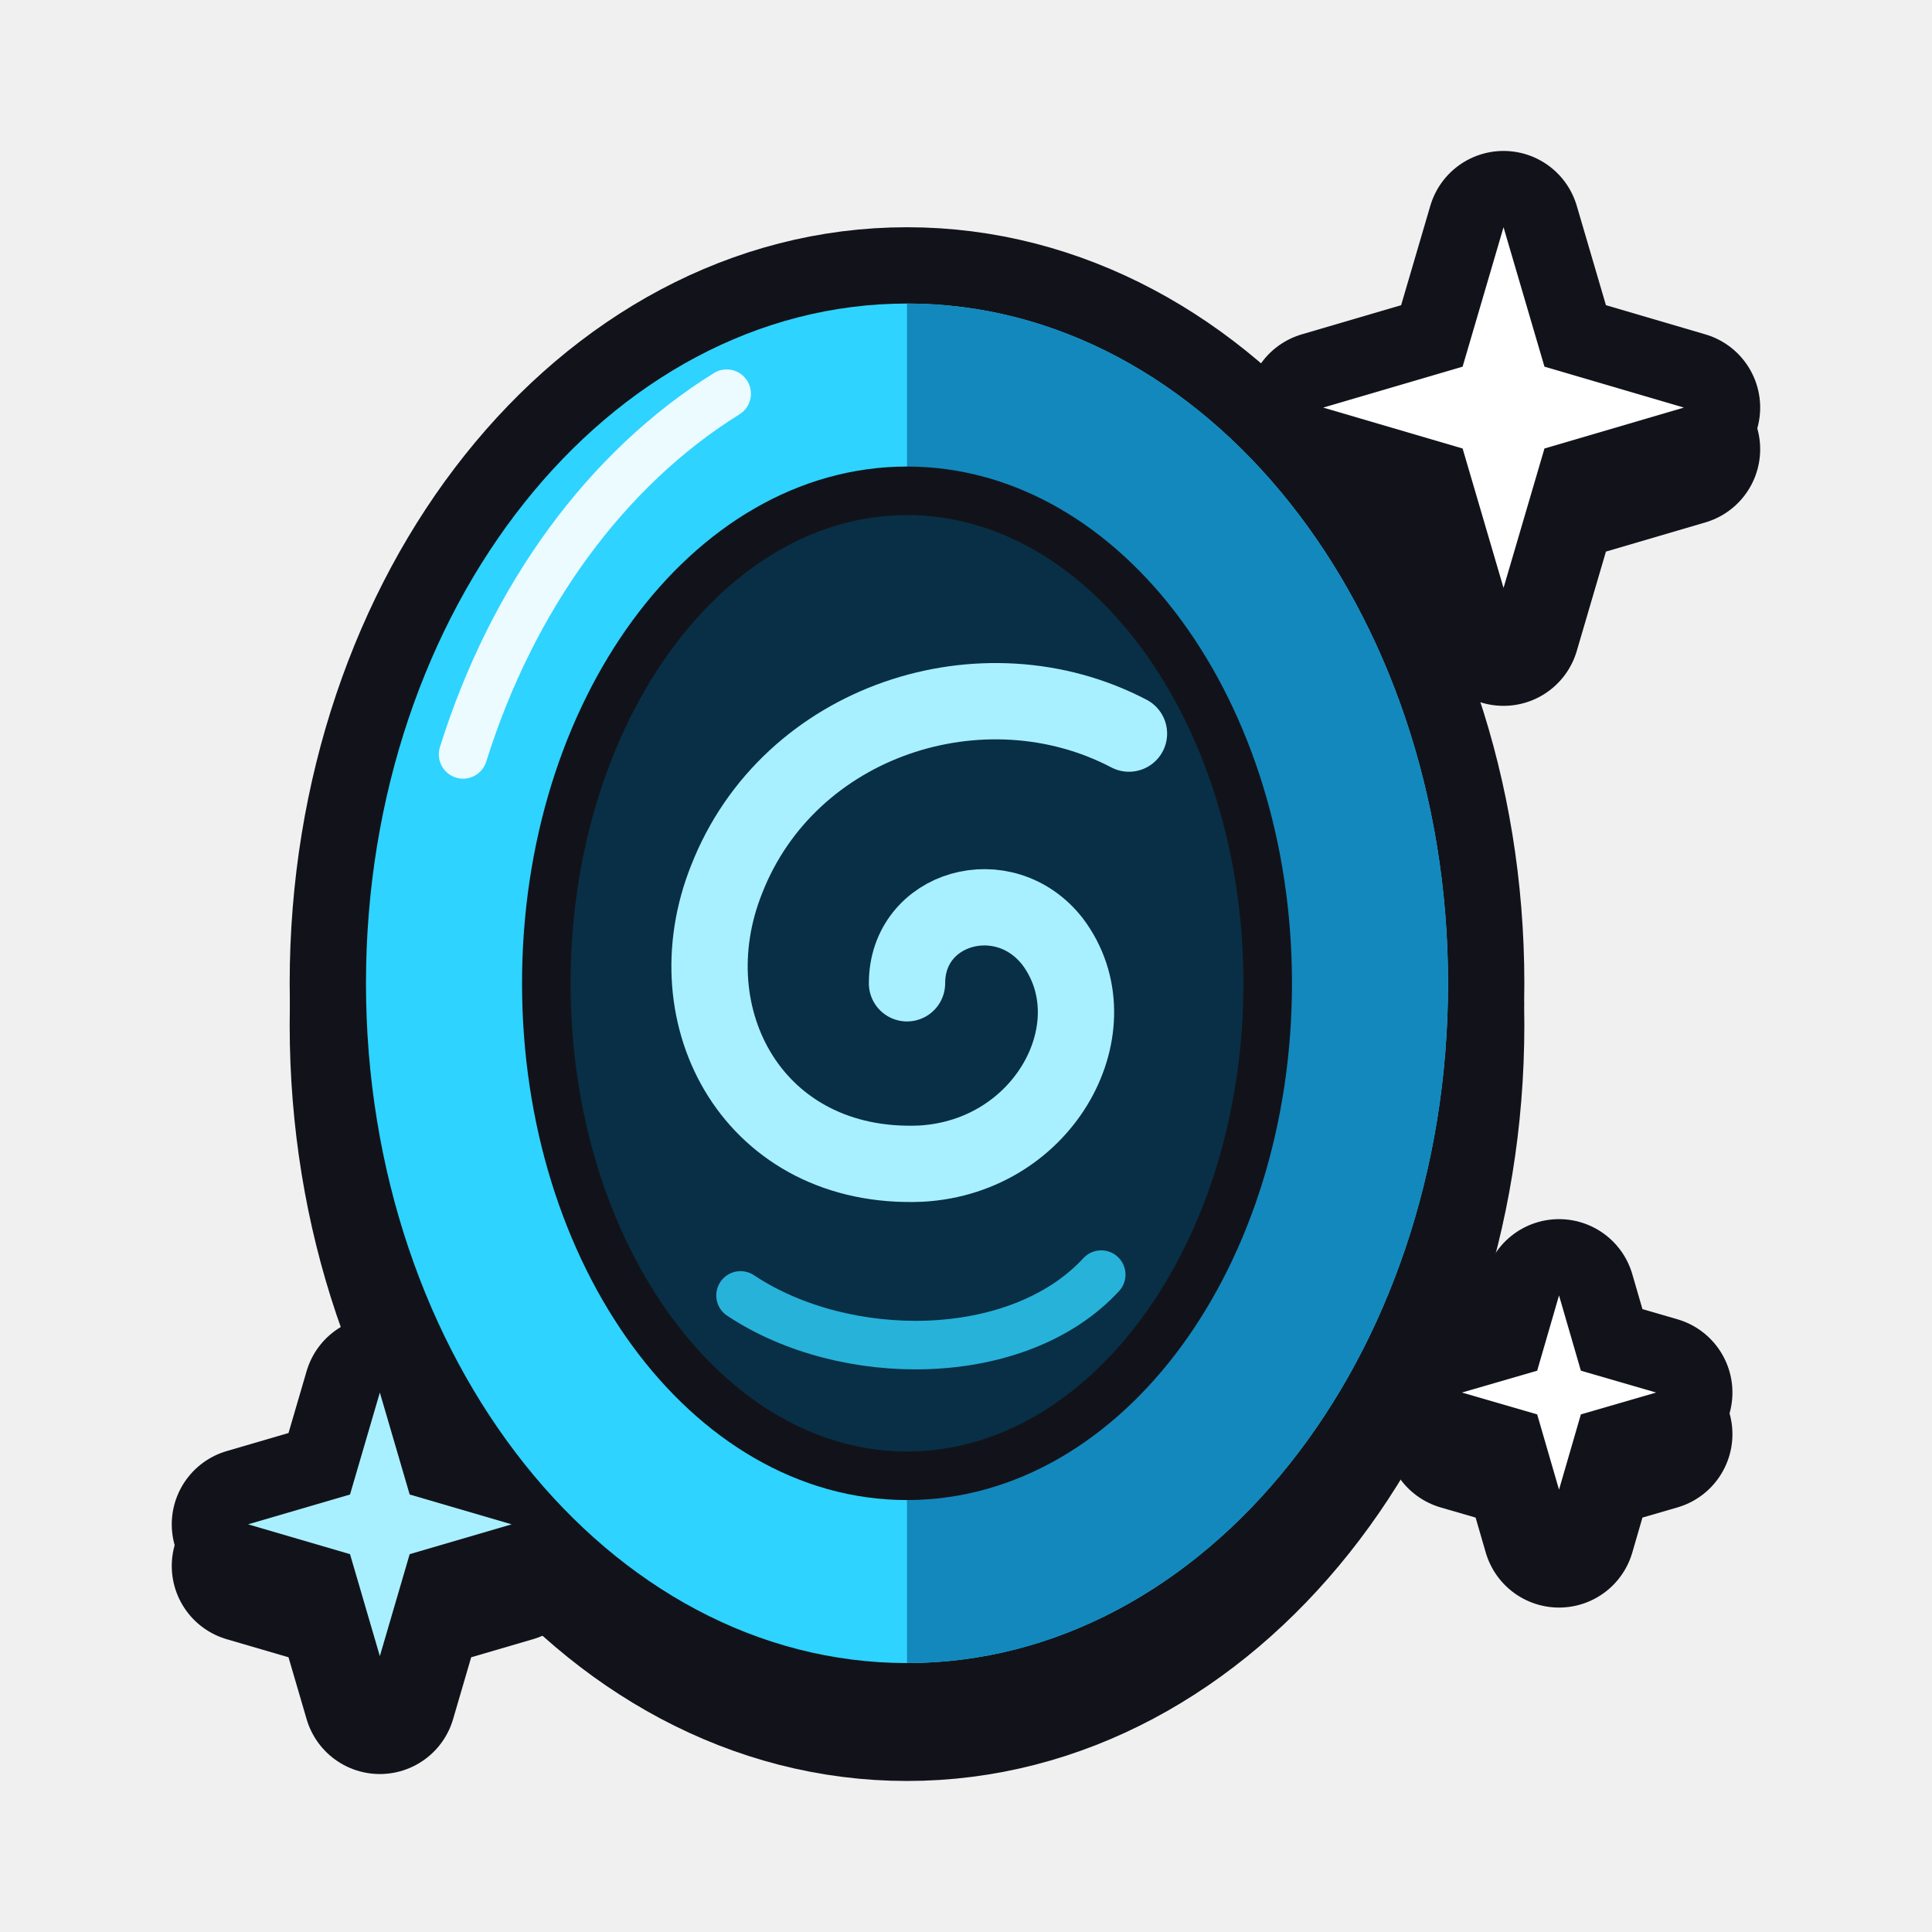
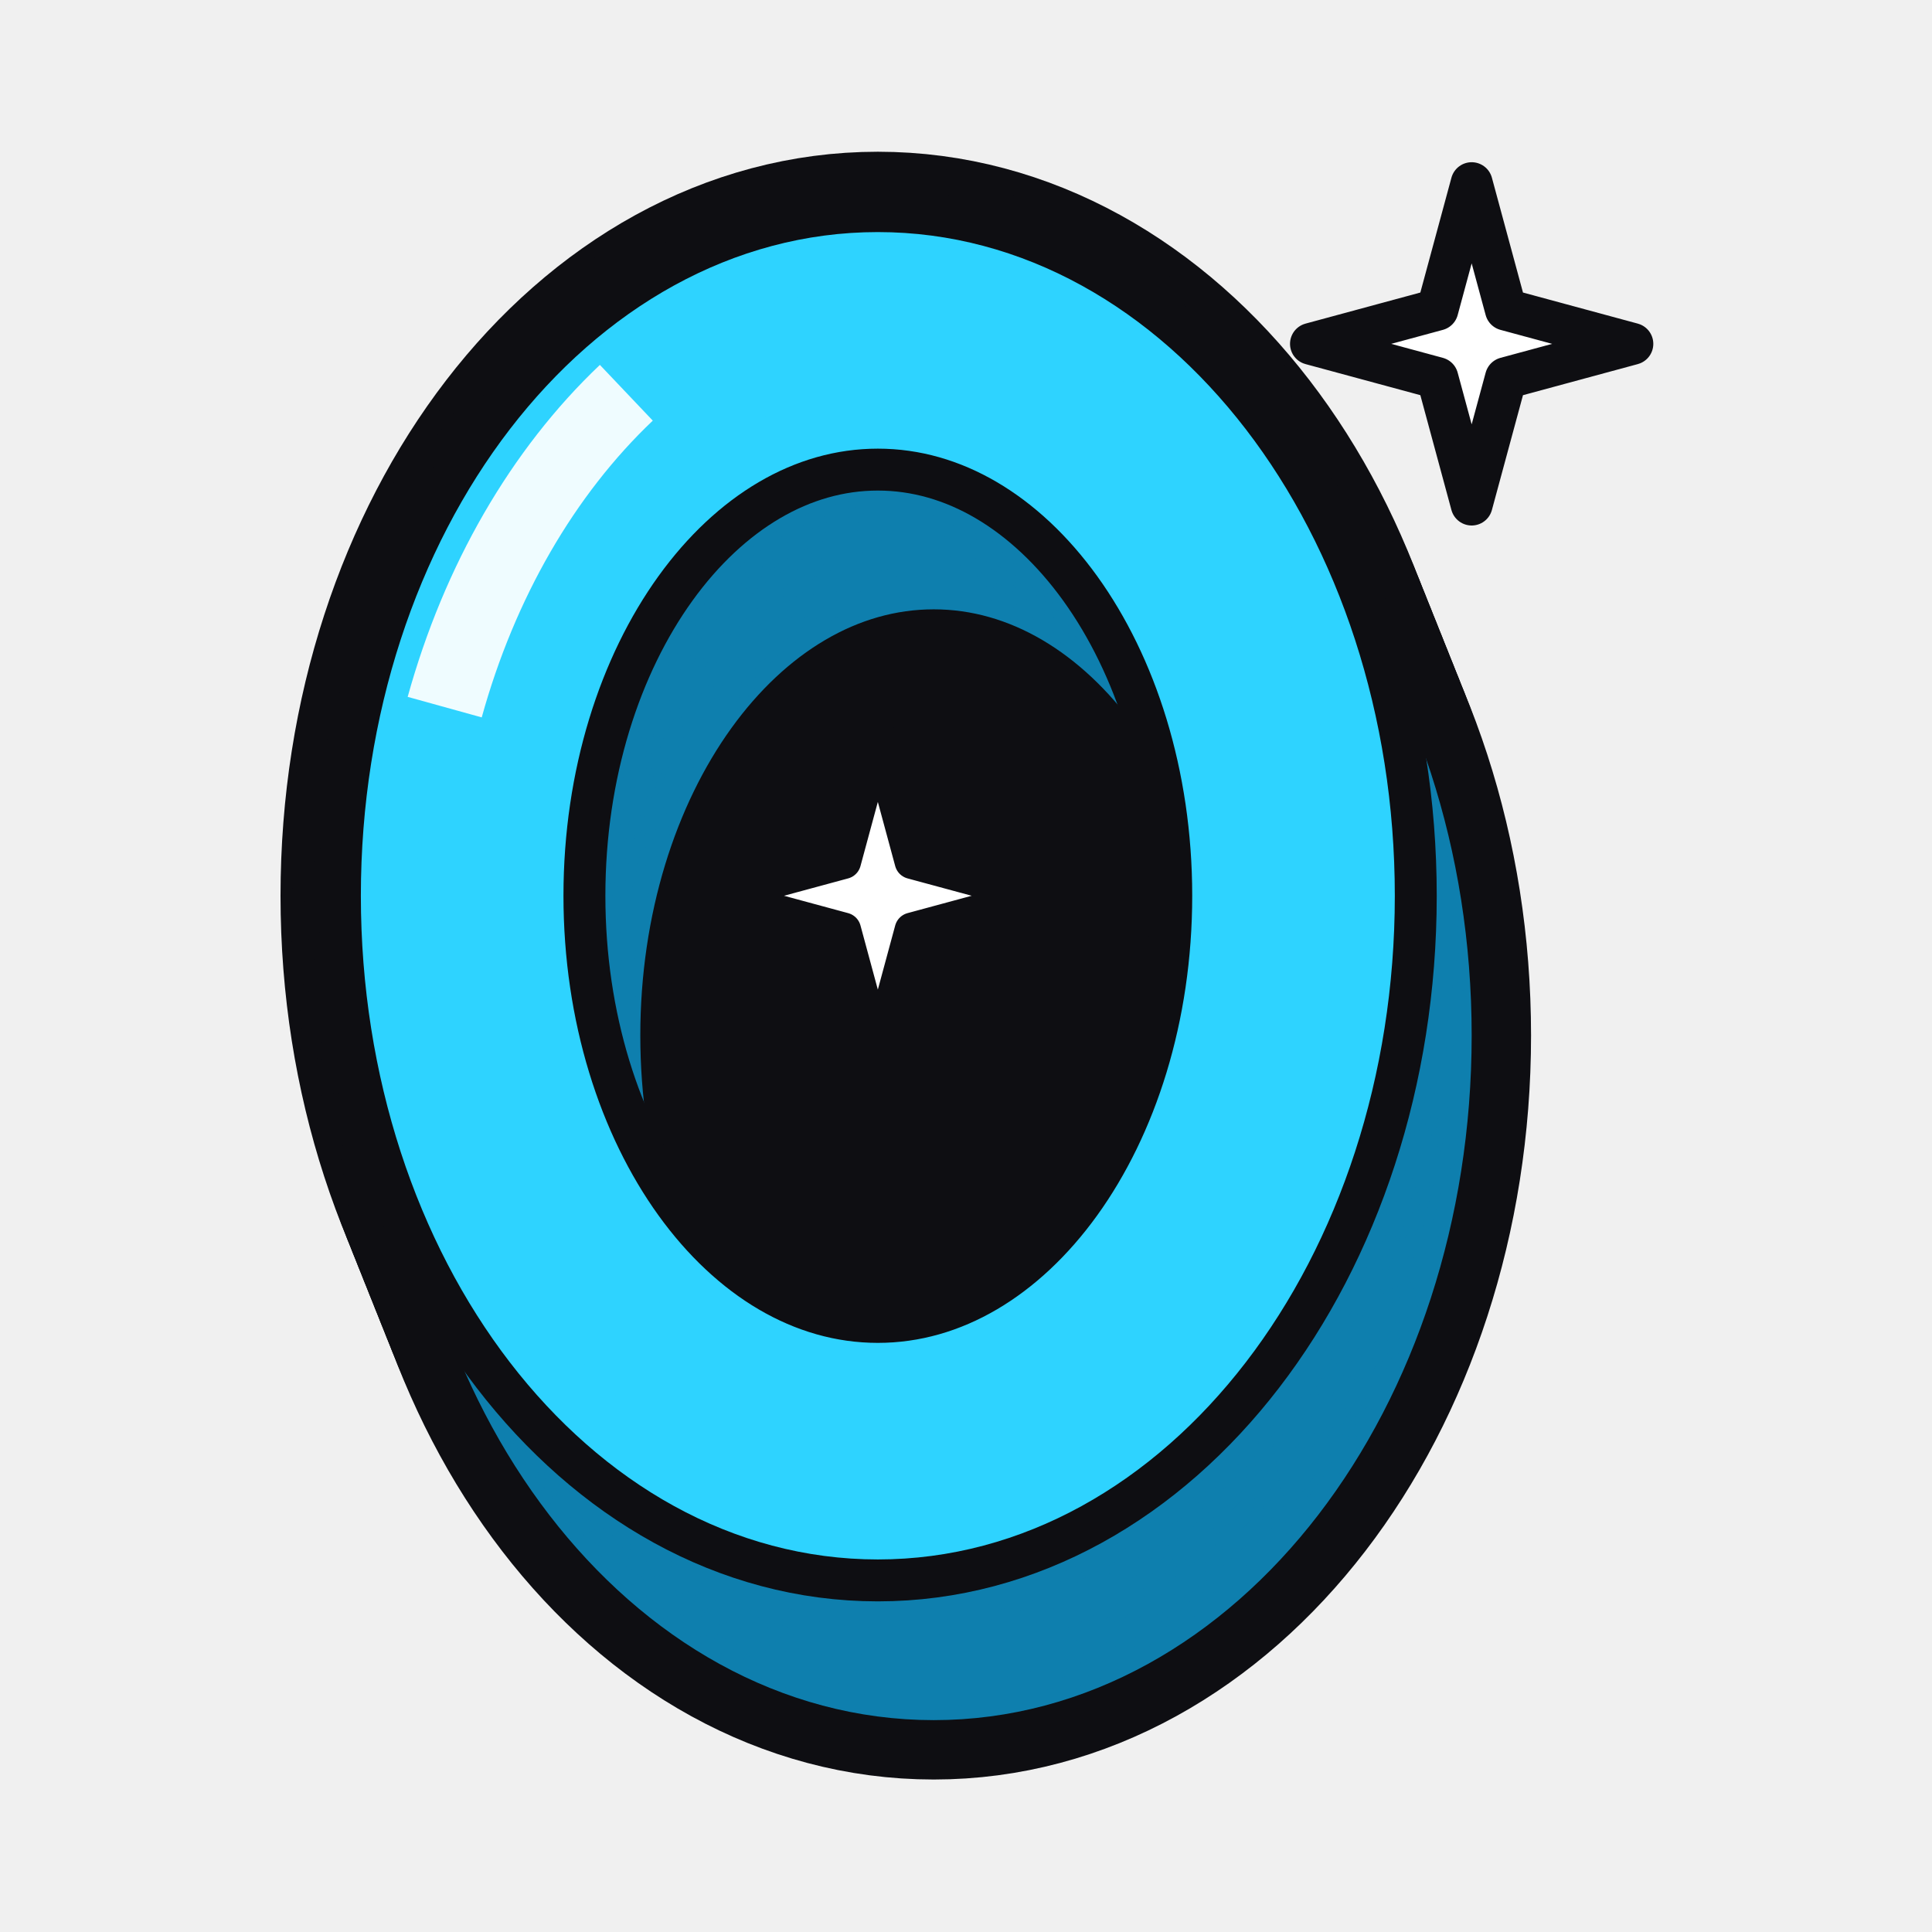
<svg xmlns="http://www.w3.org/2000/svg" viewBox="0 0 512 512" width="512" height="512">
-   <g id="fit" transform="translate(12.43 19.78) scale(0.9191)">
-     <g fill="#12131A" stroke="#12131A" stroke-width="44" stroke-linejoin="round" stroke-linecap="round">
-       <g transform="translate(0 12)">
-         <path d="M92 262 A156 196 0 1 0 404 262 A156 196 0 1 0 92 262 Z" />
-         <path d="M420.0 44.0 L431.8 84.2 L472.0 96.0 L431.8 107.8 L420.0 148.0 L408.2 107.8 L368.0 96.0 L408.2 84.2 Z" />
-         <path d="M96.0 380.0 L104.6 409.4 L134.0 418.0 L104.6 426.6 L96.0 456.0 L87.4 426.6 L58.0 418.0 L87.4 409.4 Z" />
-         <path d="M436.0 352.0 L442.3 373.7 L464.0 380.0 L442.3 386.3 L436.0 408.0 L429.7 386.3 L408.0 380.0 L429.7 373.7 Z" />
+   <g id="fit" transform="translate(-65.63 -60.88) scale(1.1868)">
+     <g transform="translate(256 256) scale(0.78) translate(-256 -256)">
+       <g transform="translate(0.0 0)">
+         <path d="M110 250 A140 182 0 1 1 390 250 A140 182 0 1 1 110 250 Z M152 250 A98 136 0 1 0 348 250 A98 136 0 1 0 152 250 Z" fill="#0E0E12" fill-rule="evenodd" stroke="#0E0E12" stroke-width="62" stroke-linejoin="round" />
      </g>
-       <path d="M92 262 A156 196 0 1 0 404 262 A156 196 0 1 0 92 262 Z" />
-       <path d="M420.0 44.0 L431.8 84.2 L472.0 96.0 L431.8 107.8 L420.0 148.0 L408.2 107.8 L368.0 96.0 L408.2 84.2 Z" />
-       <path d="M96.0 380.0 L104.6 409.4 L134.0 418.0 L104.6 426.6 L96.0 456.0 L87.4 426.6 L58.0 418.0 L87.4 409.4 Z" />
-       <path d="M436.0 352.0 L442.3 373.7 L464.0 380.0 L442.3 386.3 L436.0 408.0 L429.7 386.3 L408.0 380.0 L429.7 373.7 Z" />
+       <g transform="translate(1.6 4)">
+         <path d="M110 250 A140 182 0 1 1 390 250 A140 182 0 1 1 110 250 Z M152 250 A98 136 0 1 0 348 250 A98 136 0 1 0 152 250 Z" fill="#0E0E12" fill-rule="evenodd" stroke="#0E0E12" stroke-width="62" stroke-linejoin="round" />
+       </g>
+       <g transform="translate(3.2 8)">
+         <path d="M110 250 A140 182 0 1 1 390 250 A140 182 0 1 1 110 250 Z M152 250 A98 136 0 1 0 348 250 A98 136 0 1 0 152 250 Z" fill="#0E0E12" fill-rule="evenodd" stroke="#0E0E12" stroke-width="62" stroke-linejoin="round" />
+       </g>
+       <g transform="translate(4.8 12)">
+         <path d="M110 250 A140 182 0 1 1 390 250 A140 182 0 1 1 110 250 Z M152 250 A98 136 0 1 0 348 250 A98 136 0 1 0 152 250 Z" fill="#0E0E12" fill-rule="evenodd" stroke="#0E0E12" stroke-width="62" stroke-linejoin="round" />
+       </g>
+       <g transform="translate(6.4 16)">
+         <path d="M110 250 A140 182 0 1 1 390 250 A140 182 0 1 1 110 250 Z M152 250 A98 136 0 1 0 348 250 A98 136 0 1 0 152 250 Z" fill="#0E0E12" fill-rule="evenodd" stroke="#0E0E12" stroke-width="62" stroke-linejoin="round" />
+       </g>
+       <g transform="translate(8.0 20)">
+         <path d="M110 250 A140 182 0 1 1 390 250 A140 182 0 1 1 110 250 Z M152 250 A98 136 0 1 0 348 250 A98 136 0 1 0 152 250 Z" fill="#0E0E12" fill-rule="evenodd" stroke="#0E0E12" stroke-width="62" stroke-linejoin="round" />
+       </g>
+       <g transform="translate(9.6 24)">
+         <path d="M110 250 A140 182 0 1 1 390 250 A140 182 0 1 1 110 250 Z M152 250 A98 136 0 1 0 348 250 A98 136 0 1 0 152 250 Z" fill="#0E0E12" fill-rule="evenodd" stroke="#0E0E12" stroke-width="62" stroke-linejoin="round" />
+       </g>
+       <g transform="translate(11.2 28)">
+         <path d="M110 250 A140 182 0 1 1 390 250 A140 182 0 1 1 110 250 Z M152 250 A98 136 0 1 0 348 250 A98 136 0 1 0 152 250 Z" fill="#0E0E12" fill-rule="evenodd" stroke="#0E0E12" stroke-width="62" stroke-linejoin="round" />
+       </g>
+       <g transform="translate(12.8 32)">
+         <path d="M110 250 A140 182 0 1 1 390 250 A140 182 0 1 1 110 250 Z M152 250 A98 136 0 1 0 348 250 A98 136 0 1 0 152 250 Z" fill="#0E0E12" fill-rule="evenodd" stroke="#0E0E12" stroke-width="62" stroke-linejoin="round" />
+       </g>
+       <g transform="translate(14.4 36)">
+         <path d="M110 250 A140 182 0 1 1 390 250 A140 182 0 1 1 110 250 Z M152 250 A98 136 0 1 0 348 250 A98 136 0 1 0 152 250 Z" fill="#0E0E12" fill-rule="evenodd" stroke="#0E0E12" stroke-width="62" stroke-linejoin="round" />
+       </g>
+       <g transform="translate(16.0 40)">
+         <path d="M110 250 A140 182 0 1 1 390 250 A140 182 0 1 1 110 250 Z M152 250 A98 136 0 1 0 348 250 A98 136 0 1 0 152 250 Z" fill="#0E0E12" fill-rule="evenodd" stroke="#0E0E12" stroke-width="62" stroke-linejoin="round" />
+       </g>
+       <ellipse cx="250" cy="250" rx="90" ry="128" fill="#0E0E12" />
+       <g transform="translate(16.0 40)">
+         <path d="M110 250 A140 182 0 1 1 390 250 A140 182 0 1 1 110 250 Z M152 250 A98 136 0 1 0 348 250 A98 136 0 1 0 152 250 Z" fill="#0E7FAE" fill-rule="evenodd" stroke="#0E7FAE" stroke-width="28" stroke-linejoin="round" />
+       </g>
+       <g transform="translate(15.2 38)">
+         <path d="M110 250 A140 182 0 1 1 390 250 A140 182 0 1 1 110 250 Z M152 250 A98 136 0 1 0 348 250 A98 136 0 1 0 152 250 Z" fill="#0E7FAE" fill-rule="evenodd" stroke="#0E7FAE" stroke-width="28" stroke-linejoin="round" />
+       </g>
+       <g transform="translate(14.4 36)">
+         <path d="M110 250 A140 182 0 1 1 390 250 A140 182 0 1 1 110 250 Z M152 250 A98 136 0 1 0 348 250 A98 136 0 1 0 152 250 Z" fill="#0E7FAE" fill-rule="evenodd" stroke="#0E7FAE" stroke-width="28" stroke-linejoin="round" />
+       </g>
+       <g transform="translate(13.6 34)">
+         <path d="M110 250 A140 182 0 1 1 390 250 A140 182 0 1 1 110 250 Z M152 250 A98 136 0 1 0 348 250 A98 136 0 1 0 152 250 Z" fill="#0E7FAE" fill-rule="evenodd" stroke="#0E7FAE" stroke-width="28" stroke-linejoin="round" />
+       </g>
+       <g transform="translate(12.8 32)">
+         <path d="M110 250 A140 182 0 1 1 390 250 A140 182 0 1 1 110 250 Z M152 250 A98 136 0 1 0 348 250 A98 136 0 1 0 152 250 Z" fill="#0E7FAE" fill-rule="evenodd" stroke="#0E7FAE" stroke-width="28" stroke-linejoin="round" />
+       </g>
+       <g transform="translate(12.0 30)">
+         <path d="M110 250 A140 182 0 1 1 390 250 A140 182 0 1 1 110 250 Z M152 250 A98 136 0 1 0 348 250 A98 136 0 1 0 152 250 Z" fill="#0E7FAE" fill-rule="evenodd" stroke="#0E7FAE" stroke-width="28" stroke-linejoin="round" />
+       </g>
+       <g transform="translate(11.2 28)">
+         <path d="M110 250 A140 182 0 1 1 390 250 A140 182 0 1 1 110 250 Z M152 250 A98 136 0 1 0 348 250 A98 136 0 1 0 152 250 Z" fill="#0E7FAE" fill-rule="evenodd" stroke="#0E7FAE" stroke-width="28" stroke-linejoin="round" />
+       </g>
+       <g transform="translate(10.4 26)">
+         <path d="M110 250 A140 182 0 1 1 390 250 A140 182 0 1 1 110 250 Z M152 250 A98 136 0 1 0 348 250 A98 136 0 1 0 152 250 Z" fill="#0E7FAE" fill-rule="evenodd" stroke="#0E7FAE" stroke-width="28" stroke-linejoin="round" />
+       </g>
+       <g transform="translate(9.6 24)">
+         <path d="M110 250 A140 182 0 1 1 390 250 A140 182 0 1 1 110 250 Z M152 250 A98 136 0 1 0 348 250 A98 136 0 1 0 152 250 Z" fill="#0E7FAE" fill-rule="evenodd" stroke="#0E7FAE" stroke-width="28" stroke-linejoin="round" />
+       </g>
+       <g transform="translate(8.8 22)">
+         <path d="M110 250 A140 182 0 1 1 390 250 A140 182 0 1 1 110 250 Z M152 250 A98 136 0 1 0 348 250 A98 136 0 1 0 152 250 Z" fill="#0E7FAE" fill-rule="evenodd" stroke="#0E7FAE" stroke-width="28" stroke-linejoin="round" />
+       </g>
+       <g transform="translate(8.0 20)">
+         <path d="M110 250 A140 182 0 1 1 390 250 A140 182 0 1 1 110 250 Z M152 250 A98 136 0 1 0 348 250 A98 136 0 1 0 152 250 Z" fill="#0E7FAE" fill-rule="evenodd" stroke="#0E7FAE" stroke-width="28" stroke-linejoin="round" />
+       </g>
+       <g transform="translate(7.2 18)">
+         <path d="M110 250 A140 182 0 1 1 390 250 A140 182 0 1 1 110 250 Z M152 250 A98 136 0 1 0 348 250 A98 136 0 1 0 152 250 Z" fill="#0E7FAE" fill-rule="evenodd" stroke="#0E7FAE" stroke-width="28" stroke-linejoin="round" />
+       </g>
+       <g transform="translate(6.4 16)">
+         <path d="M110 250 A140 182 0 1 1 390 250 A140 182 0 1 1 110 250 Z M152 250 A98 136 0 1 0 348 250 A98 136 0 1 0 152 250 Z" fill="#0E7FAE" fill-rule="evenodd" stroke="#0E7FAE" stroke-width="28" stroke-linejoin="round" />
+       </g>
+       <g transform="translate(5.6 14)">
+         <path d="M110 250 A140 182 0 1 1 390 250 A140 182 0 1 1 110 250 Z M152 250 A98 136 0 1 0 348 250 A98 136 0 1 0 152 250 Z" fill="#0E7FAE" fill-rule="evenodd" stroke="#0E7FAE" stroke-width="28" stroke-linejoin="round" />
+       </g>
+       <g transform="translate(4.8 12)">
+         <path d="M110 250 A140 182 0 1 1 390 250 A140 182 0 1 1 110 250 Z M152 250 A98 136 0 1 0 348 250 A98 136 0 1 0 152 250 Z" fill="#0E7FAE" fill-rule="evenodd" stroke="#0E7FAE" stroke-width="28" stroke-linejoin="round" />
+       </g>
+       <g transform="translate(4.0 10)">
+         <path d="M110 250 A140 182 0 1 1 390 250 A140 182 0 1 1 110 250 Z M152 250 A98 136 0 1 0 348 250 A98 136 0 1 0 152 250 Z" fill="#0E7FAE" fill-rule="evenodd" stroke="#0E7FAE" stroke-width="28" stroke-linejoin="round" />
+       </g>
+       <g transform="translate(3.2 8)">
+         <path d="M110 250 A140 182 0 1 1 390 250 A140 182 0 1 1 110 250 Z M152 250 A98 136 0 1 0 348 250 A98 136 0 1 0 152 250 Z" fill="#0E7FAE" fill-rule="evenodd" stroke="#0E7FAE" stroke-width="28" stroke-linejoin="round" />
+       </g>
+       <g transform="translate(2.4 6)">
+         <path d="M110 250 A140 182 0 1 1 390 250 A140 182 0 1 1 110 250 Z M152 250 A98 136 0 1 0 348 250 A98 136 0 1 0 152 250 Z" fill="#0E7FAE" fill-rule="evenodd" stroke="#0E7FAE" stroke-width="28" stroke-linejoin="round" />
+       </g>
+       <g transform="translate(1.6 4)">
+         <path d="M110 250 A140 182 0 1 1 390 250 A140 182 0 1 1 110 250 Z M152 250 A98 136 0 1 0 348 250 A98 136 0 1 0 152 250 Z" fill="#0E7FAE" fill-rule="evenodd" stroke="#0E7FAE" stroke-width="28" stroke-linejoin="round" />
+       </g>
+       <g transform="translate(0.8 2)">
+         <path d="M110 250 A140 182 0 1 1 390 250 A140 182 0 1 1 110 250 Z M152 250 A98 136 0 1 0 348 250 A98 136 0 1 0 152 250 Z" fill="#0E7FAE" fill-rule="evenodd" stroke="#0E7FAE" stroke-width="28" stroke-linejoin="round" />
+       </g>
+       <path d="M110 250 A140 182 0 1 1 390 250 A140 182 0 1 1 110 250 Z M152 250 A98 136 0 1 0 348 250 A98 136 0 1 0 152 250 Z" fill="#0E0E12" fill-rule="evenodd" stroke="#0E0E12" stroke-width="40" stroke-linejoin="round" />
+       <path d="M110 250 A140 182 0 1 1 390 250 A140 182 0 1 1 110 250 Z M152 250 A98 136 0 1 0 348 250 A98 136 0 1 0 152 250 Z" fill="#2ED3FF" fill-rule="evenodd" stroke="#2ED3FF" stroke-width="16" stroke-linejoin="round" />
+       <path d="M250.0 204.0 L259.8 240.2 L296.0 250.0 L259.8 259.8 L250.0 296.0 L240.2 259.8 L204.0 250.0 L240.2 240.2 Z" fill="#FFFFFF" stroke="#0E0E12" stroke-width="10" stroke-linejoin="round" />
+       <path d="M420.0 46.0 L429.8 82.2 L466.0 92.0 L429.8 101.8 L420.0 138.0 L410.2 101.8 L374.0 92.0 L410.2 82.2 Z" fill="#FFFFFF" stroke="#0E0E12" stroke-width="12" stroke-linejoin="round" />
+       <path d="M126 196 A150 192 0 0 1 178 106" fill="none" stroke="#FFFFFF" stroke-width="22" opacity="0.92" />
    </g>
-     <defs>
-       <clipPath id="rg">
-         <path d="M92 262 A156 196 0 1 0 404 262 A156 196 0 1 0 92 262 Z" />
-       </clipPath>
-     </defs>
-     <path d="M92 262 A156 196 0 1 0 404 262 A156 196 0 1 0 92 262 Z" fill="#2ED3FF" />
-     <g clip-path="url(#rg)">
-       <rect x="248" y="40" width="200" height="460" fill="#1388BD" />
-     </g>
-     <ellipse cx="248" cy="262" rx="104" ry="142" fill="#082F45" stroke="#12131A" stroke-width="14" />
-     <path d="M248 262 C248 240 276 232 290 250 C308 274 288 312 252 314 C204 316 180 272 196 232 C214 186 270 168 312 190" fill="none" stroke="#A8F0FF" stroke-width="22" stroke-linecap="round" />
-     <path d="M200 352 C230 372 280 372 304 346" fill="none" stroke="#2ED3FF" stroke-width="14" stroke-linecap="round" opacity="0.8" />
-     <path d="M120 196 A156 196 0 0 1 196 92" fill="none" stroke="#FFFFFF" stroke-width="14" stroke-linecap="round" opacity="0.9" />
-     <path d="M420.0 44.0 L431.8 84.2 L472.0 96.0 L431.8 107.8 L420.0 148.0 L408.2 107.8 L368.0 96.0 L408.2 84.2 Z" fill="#FFFFFF" />
-     <path d="M96.0 380.0 L104.6 409.4 L134.0 418.0 L104.6 426.6 L96.0 456.0 L87.4 426.6 L58.0 418.0 L87.4 409.4 Z" fill="#A8F0FF" />
-     <path d="M436.0 352.0 L442.3 373.7 L464.0 380.0 L442.3 386.3 L436.0 408.0 L429.7 386.3 L408.0 380.0 L429.7 373.7 Z" fill="#FFFFFF" />
  </g>
</svg>
